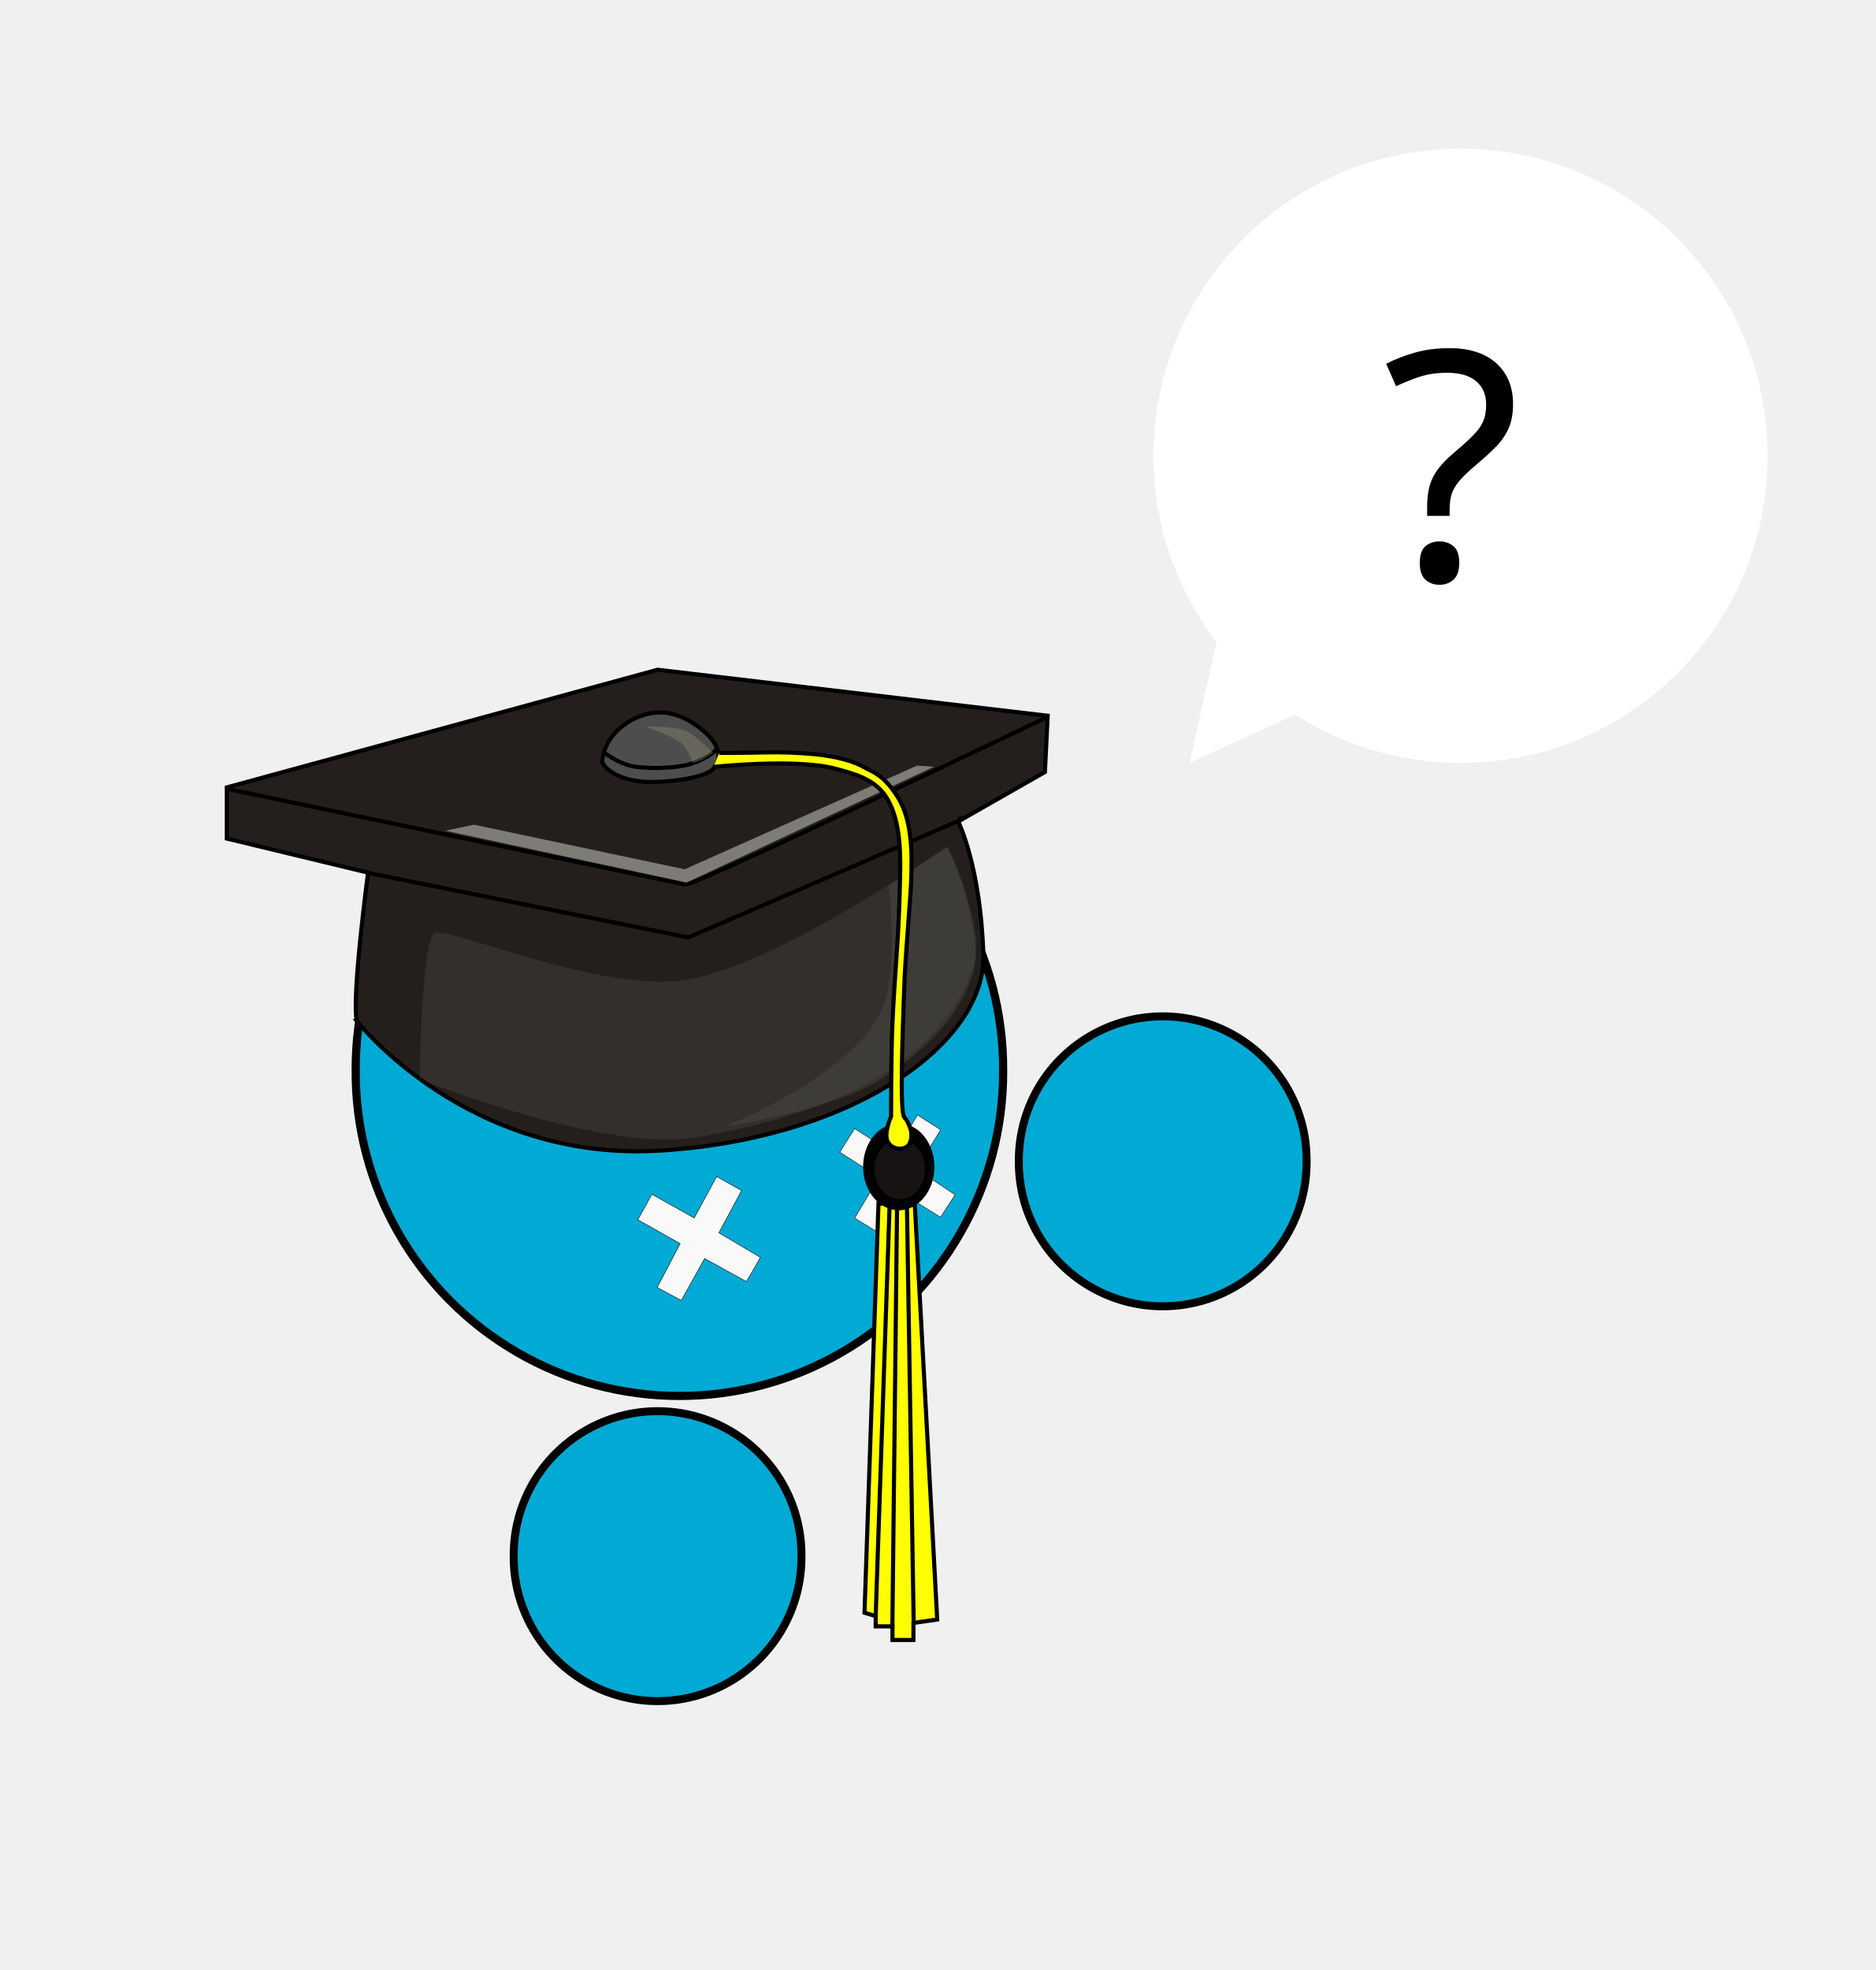
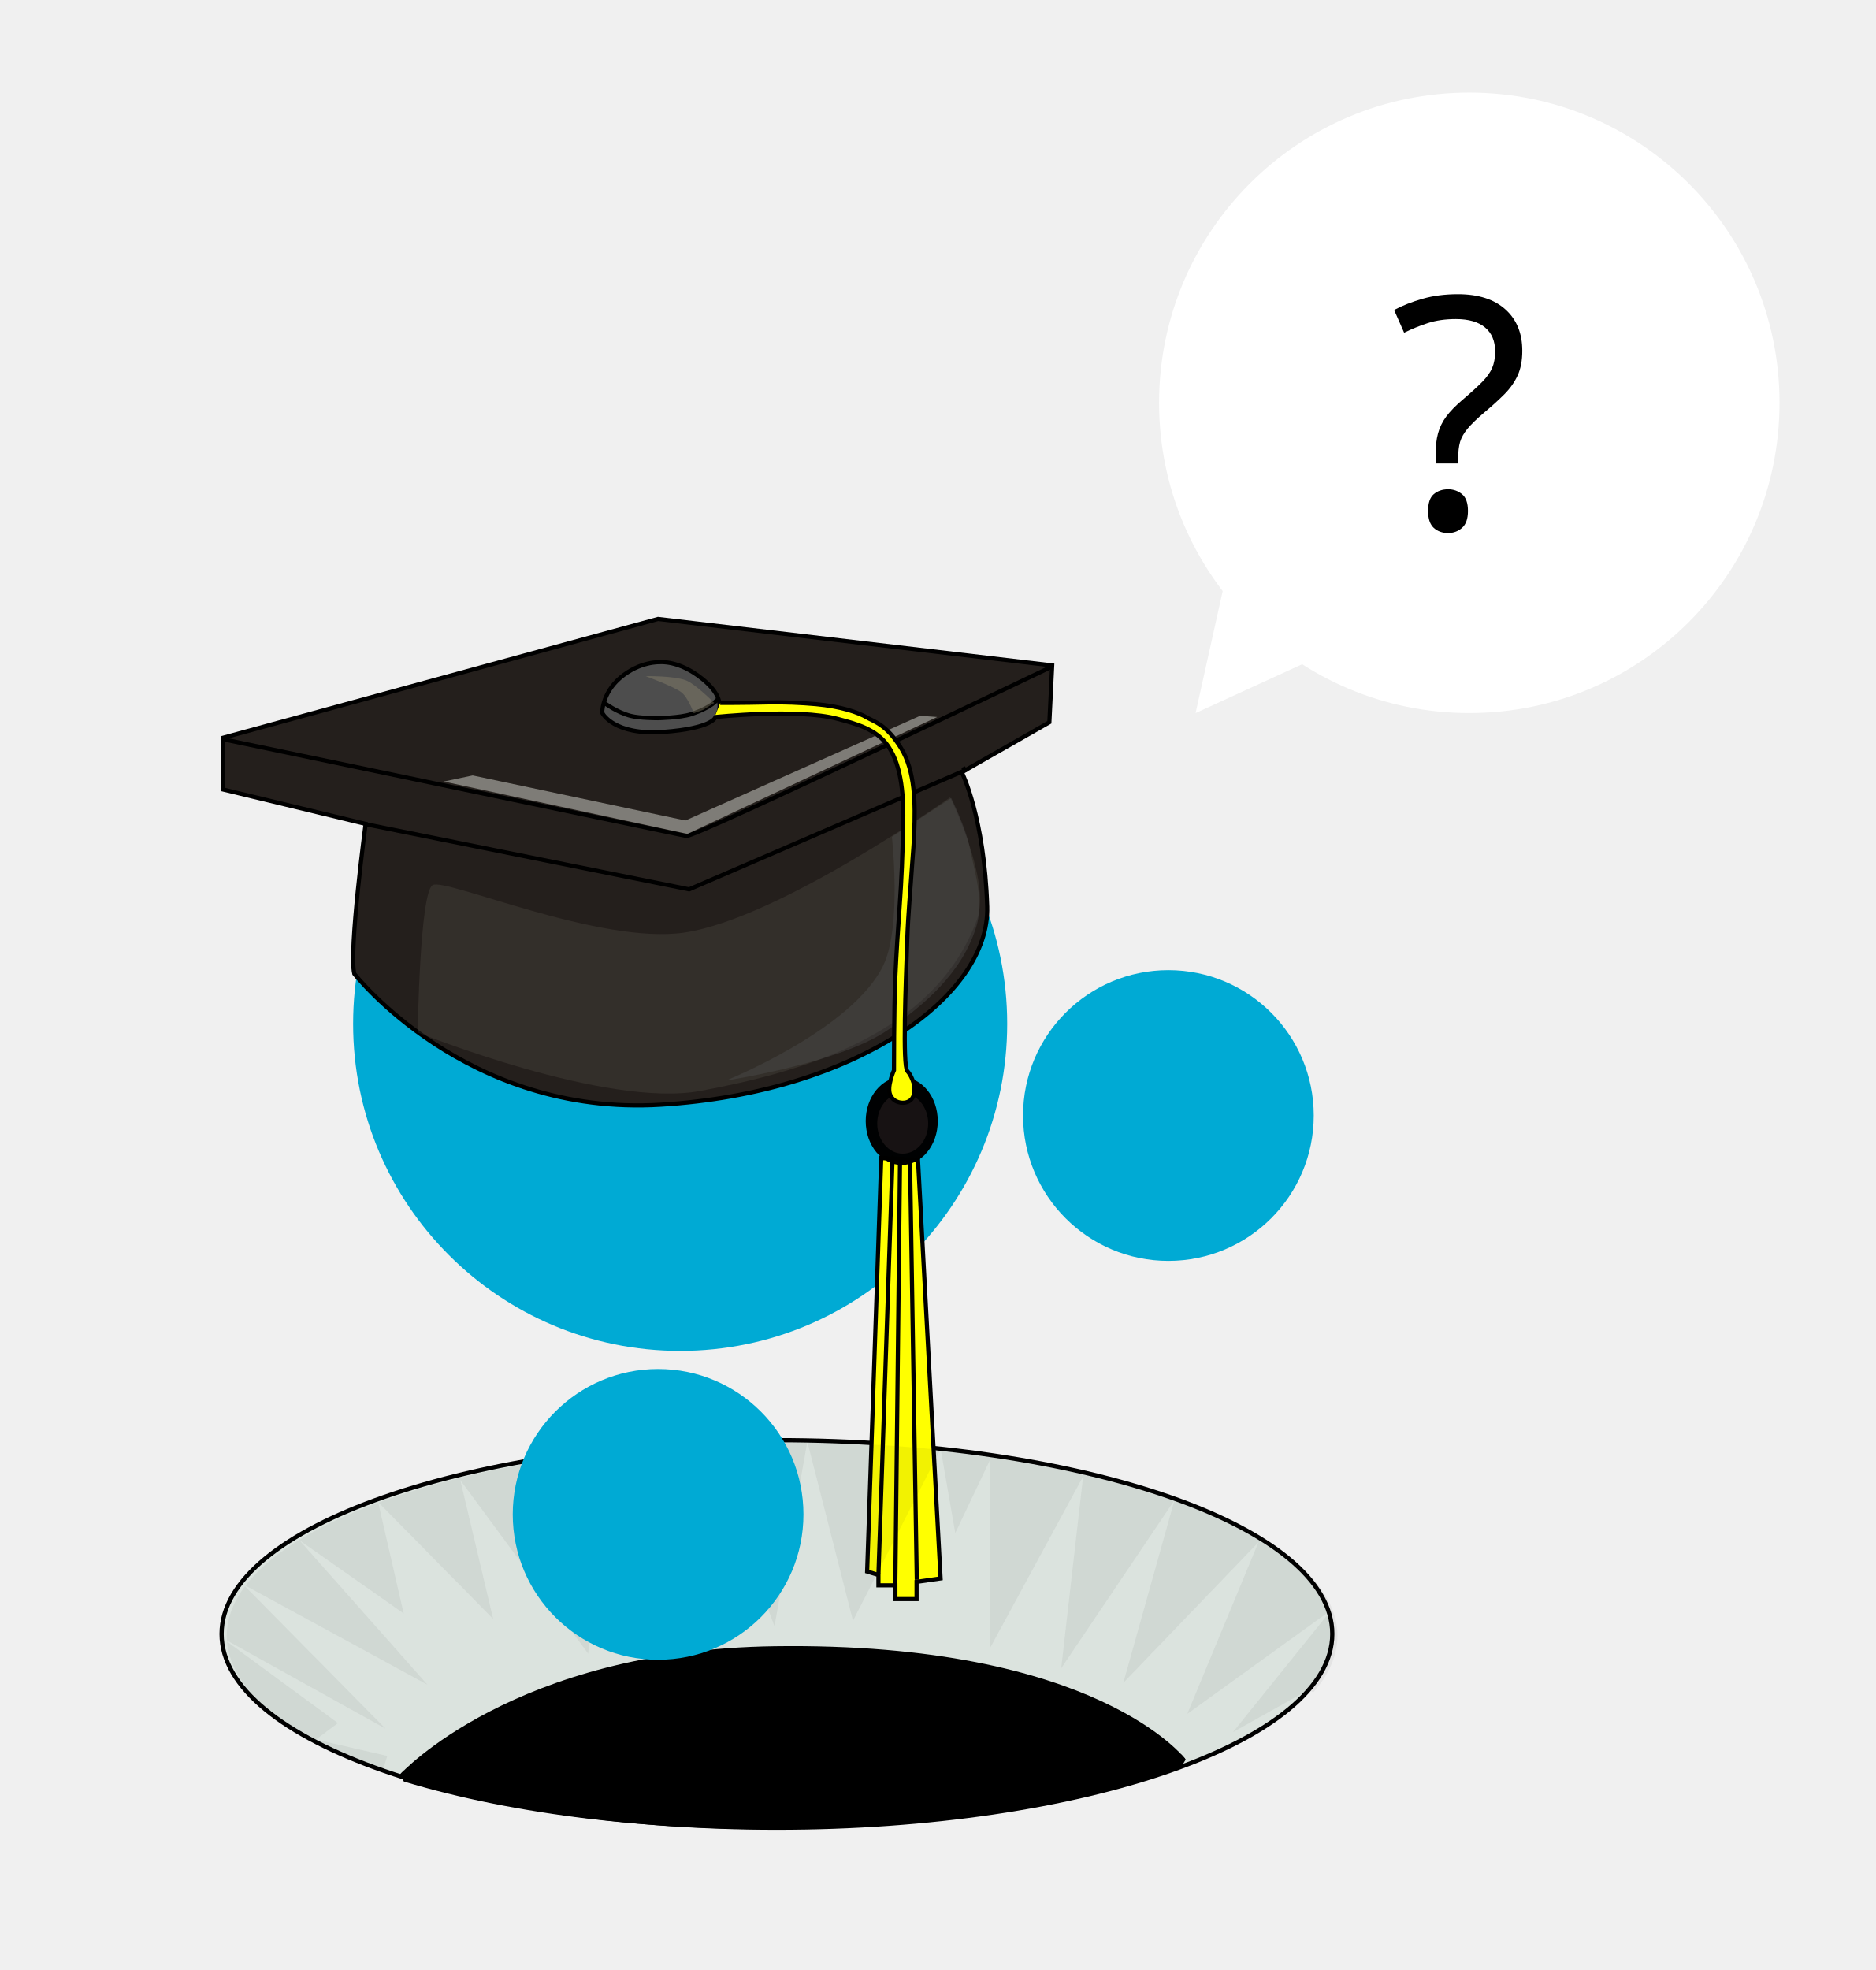
<svg xmlns="http://www.w3.org/2000/svg" version="1.1" width="219" height="230" id="svg3039">
-   <defs id="defs3043" />
-   <path d="m 120.647,140.445 a 39.596,39.596 0 1 1 -79.191,0 39.596,39.596 0 1 1 79.191,0 z" transform="matrix(0.9546515,0,0,0.9546515,1.956187,-9.087491)" id="path3873" style="fill:#00aad4;fill-opacity:1;stroke:#000000;stroke-opacity:1" />
-   <path d="m 99.791,142.212 2.621,1.609 2.865,-4.544 4.539,2.84 1.717,-2.619 -4.497,-3.011 2.803,-4.584 -2.701,-1.725 -2.769,4.496 -4.581,-2.911 -1.739,2.758 4.587,2.936 z" id="path3963-5" style="fill:#f9f9f9;stroke:#000000;stroke-width:0.054px;stroke-linecap:butt;stroke-linejoin:miter;stroke-opacity:1" />
-   <path d="m 41.669,119.204 c 0,0 12.9,16.524 35.434,15.13 22.534,-1.394 38.046,-12.542 37.72,-22.895 -0.327,-10.352 -2.939,-15.529 -2.939,-15.529 l 10.124,-5.773 0.327,-6.57 -45.557,-5.375 -50.293,13.737 0,5.973 16.492,3.982 c 0,0 -1.959,14.732 -1.306,17.32 z" id="path3049" style="fill:#241f1c;stroke:#000000;stroke-width:0.48px;stroke-linecap:butt;stroke-linejoin:miter;stroke-opacity:1" />
-   <path d="m 42.812,101.884 37.556,7.565 31.841,-13.737 -0.163,-0.398" id="path3819" style="fill:#241f1c;stroke:#000000;stroke-width:0.48px;stroke-linecap:butt;stroke-linejoin:miter;stroke-opacity:1" />
-   <path d="m 26.647,92.129 c 0,0 52.416,10.95 53.395,11.149 0.98,0.199 42.128,-19.51 42.128,-19.51 l 0,0" id="path3823" style="fill:none;stroke:#000000;stroke-width:0.48px;stroke-linecap:butt;stroke-linejoin:miter;stroke-opacity:1" />
-   <path d="m 102.576,140.506 4.246,0.199 2.613,48.377 -2.776,0.398 0,1.991 -2.449,0 0,-1.593 -1.959,0 0,-1.194 -1.306,-0.398 z" id="path3841" style="fill:#ffff00;stroke:#000000;stroke-width:0.48px;stroke-linecap:butt;stroke-linejoin:miter;stroke-opacity:1" />
-   <path d="m 102.254,188.521 1.628,-48.014 0.163,-0.199 0,0 0,0" id="path3843" style="fill:none;stroke:#000000;stroke-width:0.48px;stroke-linecap:butt;stroke-linejoin:miter;stroke-opacity:1" />
-   <path d="m 104.2,189.914 0.547,-49.219" id="path3845" style="fill:#ffff00;fill-opacity:1;stroke:#000000;stroke-width:0.48px;stroke-linecap:butt;stroke-linejoin:miter;stroke-opacity:1" />
-   <path d="m 106.682,189.241 -0.782,-48.361" id="path3847" style="fill:#ffff00;stroke:#000000;stroke-width:0.48px;stroke-linecap:butt;stroke-linejoin:miter;stroke-opacity:1" />
-   <path d="m 70.359,89.103 c 0,0 1.31,2.574 7.044,2.15 5.591,-0.413 5.976,-1.649 5.976,-1.649 0,0 1.867,-1.773 -1.493,-4.483 -2.716,-2.191 -4.913,-1.927 -4.913,-1.927 0,0 -2.264,-0.126 -4.529,1.769 -2.181,1.825 -2.185,4.23 -2.086,4.14 z" id="path3851" style="fill:#4d4d4d;stroke:#000000;stroke-width:0.48px;stroke-linecap:butt;stroke-linejoin:miter;stroke-opacity:1" />
-   <path d="m 70.59,87.906 c 0,0 1.374,1.065 3.013,1.492 1.059,0.276 3.164,0.268 3.164,0.268 0,0 2.558,-0.053 3.782,-0.449 2.539,-0.822 3.088,-1.733 3.088,-1.733" id="path3853" style="fill:none;stroke:#000000;stroke-width:0.48px;stroke-linecap:butt;stroke-linejoin:miter;stroke-opacity:1" />
-   <path d="m 48.999,125.985 c 0,0 0.231,-16.189 1.732,-17.034 1.501,-0.845 19.354,6.933 29.096,5.49 11.012,-1.631 30.713,-15.626 30.713,-15.626 0,0 4.736,9.636 3.118,14.077 -4.857,13.329 -20.157,17.649 -31.983,19.849 -10.921,2.032 -32.676,-6.757 -32.676,-6.757 z" id="path3859" style="opacity:0.076;fill:#f4eed7;stroke:none" />
-   <path d="m 84.614,131.547 c 0,0 13.018,-1.982 18.615,-5.773 4.189,-2.838 8.737,-6.65 10.369,-12.144 0.861,-2.9 -0.23,-6.203 -0.839,-9.197 -0.442,-2.168 -2.1,-5.536 -2.1,-5.536 l -6.858,4.479 c 0,0 1.172,10.329 -0.98,14.832 -3.565,7.459 -18.207,13.339 -18.207,13.339 z" id="path3857" style="opacity:0.413;fill:#4d4d4d;stroke:none" />
-   <path d="m 80.899,89.093 c 0,0 -0.651,-1.863 -1.466,-2.446 -0.994,-0.711 -4.086,-1.835 -4.086,-1.835 0,0 3.186,-0.075 4.657,0.485 1.101,0.419 3.262,2.601 3.262,2.601 l -1.265,0.796 z" id="path3861" style="opacity:0.394;fill:#918a6f;stroke:none" />
-   <path d="m 170.997,114.812 a 9.583,9.583 0 1 1 -19.167,0 9.583,9.583 0 1 1 19.167,0 z" transform="matrix(0.4344889,0,0,0.5297367,34.81128,75.40576)" id="path3829" style="fill:#000000;fill-opacity:0.992;stroke:none" />
-   <path d="m 162.369,116.196 a 6.776,6.577 0 1 1 -13.553,0 6.776,6.577 0 1 1 13.553,0 z" transform="matrix(0.4344889,0,0,0.5297367,37.45249,74.95514)" id="path3863" style="opacity:0.67;fill:#241c1c;fill-opacity:0.992;stroke:none" />
-   <path d="m 52.001,96.986 3.348,-0.704 24.593,5.209 27.134,-12.107 1.963,0.141 -28.866,13.514 z" id="path3867" style="opacity:0.473;fill:#e2e3db;stroke:none" />
-   <path d="m 83.308,89.541 c 0,0 9.579,-1.032 14.206,0.199 2.095,0.557 4.516,1.167 5.878,3.185 1.632,2.418 1.78,6.028 1.715,9.158 -0.07,3.323 -0.181,6.246 -0.408,9.357 -0.194,2.665 -0.382,5.538 -0.499,8.21 -0.159,3.645 -0.154,10.703 -0.154,10.703 0,0 -0.863,1.923 -0.422,2.866 0.431,0.922 1.378,0.954 1.795,0.856 0.913,-0.213 1.093,-1.083 0.961,-2.048 0,0 -0.286,-1.057 -0.783,-1.575 -0.572,-0.596 -0.189,-10.118 -0.014,-15.224 0.099,-2.891 0.378,-5.865 0.571,-8.773 0.081,-1.215 0.174,-1.974 0.235,-3.577 0.126,-3.307 0.121,-7.077 -1.526,-9.755 -1.697,-2.759 -3.12,-3.048 -3.913,-3.522 -1.006,-0.601 -3.046,-1.3 -5.938,-1.559 -1.717,-0.154 -3.762,-0.241 -5.542,-0.199 -3.049,0.072 -5.503,0.058 -5.503,0.058" id="path3855" style="fill:#ffff00;stroke:#000000;stroke-width:0.48px;stroke-linecap:butt;stroke-linejoin:miter;stroke-opacity:1" />
-   <path d="m 104.703,127.955 a 18.071,18.071 0 1 1 -36.141,0 18.071,18.071 0 1 1 36.141,0 z" transform="matrix(0.9296933,0,0,0.9296933,-3.758183,62.7232)" id="path3875" style="fill:#00aad4;fill-opacity:1;stroke:#000000;stroke-opacity:1" />
-   <path d="m 104.703,127.955 a 18.071,18.071 0 1 1 -36.141,0 18.071,18.071 0 1 1 36.141,0 z" transform="matrix(0.9296933,0,0,0.9296933,55.22456,16.62732)" id="path3875-5" style="fill:#00aad4;fill-opacity:1;stroke:#000000;stroke-opacity:1" />
-   <path d="m 76.731,150.311 2.822,1.523 2.72,-4.897 4.889,2.693 1.636,-2.826 -4.856,-2.874 2.652,-4.934 -2.912,-1.639 -2.622,4.841 -4.938,-2.765 -1.651,2.972 4.946,2.791 z" id="path3963" style="fill:#f9f9f9;stroke:#000000;stroke-width:0.057px;stroke-linecap:butt;stroke-linejoin:miter;stroke-opacity:1" />
-   <path d="m 199.183,63.137 a 38.333,38.333 0 1 1 -76.667,0 38.333,38.333 0 1 1 76.667,0 z" transform="matrix(0.9353709,0,0,0.9353709,20.09014,-5.837743)" id="path4131" style="fill:#ffffff;fill-opacity:1;stroke:none" />
-   <path d="m 143.125,70.092 -4.218,18.983 16.873,-7.734 z" id="path4133" style="fill:#ffffff;stroke:none" />
-   <text x="161.405" y="67.745" id="text4135" xml:space="preserve" style="font-size:37.415px;font-style:normal;font-weight:normal;line-height:125%;letter-spacing:0px;word-spacing:0px;fill:#000000;fill-opacity:1;stroke:none;font-family:Sans">
-     <tspan x="161.405" y="67.745" id="tspan4137" style="fill:#000000">?</tspan>
+   <defs id="defs3043">
+     <clipPath id="clipPath3787">
+       <path d="m 79.437,166.826 c 0,0 10.682,-11.723 35.318,-12.06 30.488,-0.417 38.764,10.681 38.764,10.681 l -9.82,16.367 c 0,0 -68.052,-5.168 -63.744,-5.168 4.307,0 -0.517,-9.82 -0.517,-9.82 z" id="path3789" style="fill:none;stroke:#000000;stroke-width:1px;stroke-linecap:butt;stroke-linejoin:miter;stroke-opacity:1" />
+     </clipPath>
+     <clipPath id="clipPath3842">
+       <path d="m 163.855,158.385 -7.064,3.962 9.303,-11.543 -13.61,9.82 6.719,-16.195 -12.749,13.266 4.824,-17.228 -10.682,15.85 2.067,-18.09 -8.786,16.195 0,-17.745 -3.273,6.891 -1.378,-7.925 -8.27,16.195 -4.307,-16.884 -3.101,17.401 -6.202,-16.711 -1.895,16.195 -7.753,-16.195 -1.723,19.296 -12.06,-16.367 3.101,13.093 -10.854,-11.026 2.412,10.509 -9.82,-6.891 12.06,13.61 -17.401,-9.476 13.438,13.61 -15.505,-8.614 11.026,8.097 -2.067,1.551 6.719,1.551 -0.517,1.723 0,0 -11.198,-1.034 -8.097,-20.157 24.981,-10.165 37.213,-2.929 c 0,0 49.79,8.442 50.651,9.82 0.861,1.378 0,18.779 0,18.779 z" id="path3844" style="fill:#000000;stroke:#000000;stroke-width:1px;stroke-linecap:butt;stroke-linejoin:miter;stroke-opacity:1" />
+     </clipPath>
+   </defs>
+   <path d="m 166.653,153.252 a 52.383,18.273 0 1 1 -104.767,0 52.383,18.273 0 1 1 104.767,0 z" transform="matrix(1.237906,0,0,1.237906,-50.73472,1.05221)" id="path3007" style="fill:#dbe3de;fill-opacity:1;stroke:#000000;stroke-width:0.4;stroke-miterlimit:4;stroke-opacity:1;stroke-dasharray:none" />
+   <path d="m 117.605,119.532 a 38.186,38.186 0 0 1 -76.373,0 38.186,38.186 0 1 1 76.373,0 z" id="path3873" style="fill:#00aad4;fill-opacity:1;stroke:none" />
+   <path d="m 41.371,113.689 c 0,0 13.032,16.693 35.796,15.285 22.764,-1.408 38.435,-12.671 38.105,-23.129 -0.33,-10.458 -2.969,-15.687 -2.969,-15.687 l 10.227,-5.832 0.33,-6.637 -46.023,-5.43 -50.807,13.877 0,6.034 16.661,4.022 c 0,0 -1.979,14.883 -1.32,17.497 z" id="path3049" style="fill:#241f1c;stroke:#000000;stroke-width:0.485px;stroke-linecap:butt;stroke-linejoin:miter;stroke-opacity:1" />
+   <path d="m 42.525,96.192 37.94,7.643 32.167,-13.877 -0.165,-0.402" id="path3819" style="fill:#241f1c;stroke:#000000;stroke-width:0.485px;stroke-linecap:butt;stroke-linejoin:miter;stroke-opacity:1" />
+   <path d="m 26.195,86.337 c 0,0 52.951,11.062 53.941,11.263 0.99,0.201 42.559,-19.71 42.559,-19.71 l 0,0" id="path3823" style="fill:none;stroke:#000000;stroke-width:0.485px;stroke-linecap:butt;stroke-linejoin:miter;stroke-opacity:1" />
+   <path d="m 102.9,135.209 4.289,0.201 2.639,48.872 -2.804,0.402 0,2.011 -2.474,0 0,-1.609 -1.979,0 0,-1.207 -1.32,-0.402 z" id="path3841" style="fill:#ffff00;stroke:#000000;stroke-width:0.485px;stroke-linecap:butt;stroke-linejoin:miter;stroke-opacity:1" />
+   <path d="m 102.575,183.714 1.645,-48.505 0.165,-0.201 0,0 0,0" id="path3843" style="fill:none;stroke:#000000;stroke-width:0.485px;stroke-linecap:butt;stroke-linejoin:miter;stroke-opacity:1" />
+   <path d="m 104.54,185.122 0.552,-49.722" id="path3845" style="fill:#ffff00;fill-opacity:1;stroke:#000000;stroke-width:0.485px;stroke-linecap:butt;stroke-linejoin:miter;stroke-opacity:1" />
+   <path d="m 107.048,184.442 -0.79,-48.855" id="path3847" style="fill:#ffff00;stroke:#000000;stroke-width:0.485px;stroke-linecap:butt;stroke-linejoin:miter;stroke-opacity:1" />
+   <path d="m 70.354,83.28 c 0,0 1.323,2.6 7.116,2.172 5.648,-0.417 6.037,-1.666 6.037,-1.666 0,0 1.887,-1.791 -1.508,-4.529 -2.744,-2.213 -4.963,-1.947 -4.963,-1.947 0,0 -2.287,-0.128 -4.575,1.787 -2.203,1.843 -2.207,4.274 -2.108,4.182 z" id="path3851" style="fill:#4d4d4d;stroke:#000000;stroke-width:0.485px;stroke-linecap:butt;stroke-linejoin:miter;stroke-opacity:1" />
+   <path d="m 70.587,82.071 c 0,0 1.388,1.076 3.044,1.507 1.07,0.279 3.197,0.271 3.197,0.271 0,0 2.584,-0.053 3.821,-0.454 2.565,-0.83 3.12,-1.751 3.12,-1.751" id="path3853" style="fill:none;stroke:#000000;stroke-width:0.485px;stroke-linecap:butt;stroke-linejoin:miter;stroke-opacity:1" />
+   <path d="m 48.775,120.539 c 0,0 0.233,-16.354 1.75,-17.208 1.516,-0.853 19.552,7.004 29.394,5.546 11.125,-1.648 31.027,-15.786 31.027,-15.786 0,0 4.785,9.734 3.149,14.221 -4.907,13.465 -20.363,17.83 -32.31,20.052 -11.033,2.052 -33.01,-6.826 -33.01,-6.826 z" id="path3859" style="opacity:0.076;fill:#f4eed7;stroke:none" />
+   <path d="m 84.755,126.158 c 0,0 13.151,-2.002 18.805,-5.832 4.232,-2.867 8.827,-6.718 10.475,-12.268 0.87,-2.93 -0.232,-6.266 -0.848,-9.291 -0.446,-2.19 -2.121,-5.592 -2.121,-5.592 l -6.928,4.525 c 0,0 1.184,10.435 -0.99,14.983 -3.601,7.535 -18.393,13.475 -18.393,13.475 z" id="path3857" style="opacity:0.413;fill:#4d4d4d;stroke:none" />
+   <path d="m 81.002,83.27 c 0,0 -0.658,-1.882 -1.481,-2.471 -1.005,-0.718 -4.127,-1.853 -4.127,-1.853 0,0 3.219,-0.076 4.705,0.49 1.112,0.423 3.296,2.628 3.296,2.628 l -1.278,0.804 z" id="path3861" style="opacity:0.394;fill:#918a6f;stroke:none" />
+   <path d="m 109.498,130.885 a 4.206,5.129 0 0 1 -8.413,0 4.206,5.129 0 1 1 8.413,0 z" id="path3829" style="fill:#000000;fill-opacity:0.992;stroke:none" />
+   <path d="m 108.379,131.17 a 2.974,3.52 0 1 1 -5.949,0 2.974,3.52 0 1 1 5.949,0 z" id="path3863" style="opacity:0.67;fill:#241c1c;fill-opacity:0.992;stroke:none" />
+   <path d="m 51.808,91.244 3.383,-0.711 24.845,5.262 27.411,-12.23 1.983,0.142 -29.161,13.652 z" id="path3867" style="opacity:0.473;fill:#e2e3db;stroke:none" />
+   <path d="m 83.435,83.722 c 0,0 9.677,-1.043 14.351,0.201 2.116,0.563 4.562,1.178 5.938,3.218 1.648,2.443 1.798,6.089 1.732,9.251 -0.07,3.357 -0.183,6.31 -0.412,9.453 -0.196,2.692 -0.386,5.595 -0.504,8.294 -0.161,3.683 -0.156,10.813 -0.156,10.813 0,0 -0.872,1.942 -0.427,2.895 0.435,0.931 1.392,0.963 1.813,0.865 0.922,-0.216 1.104,-1.094 0.971,-2.069 0,0 -0.289,-1.068 -0.791,-1.591 -0.578,-0.602 -0.191,-10.221 -0.014,-15.38 0.1,-2.92 0.382,-5.925 0.577,-8.862 0.082,-1.228 0.176,-1.994 0.237,-3.613 0.127,-3.341 0.122,-7.149 -1.542,-9.855 -1.715,-2.787 -3.152,-3.079 -3.953,-3.558 -1.016,-0.607 -3.077,-1.313 -5.998,-1.575 -1.735,-0.156 -3.801,-0.244 -5.599,-0.201 -3.08,0.073 -5.559,0.058 -5.559,0.058" id="path3855" style="fill:#ffff00;stroke:#000000;stroke-width:0.485px;stroke-linecap:butt;stroke-linejoin:miter;stroke-opacity:1" />
+   <path d="m 153.401,130.238 a 16.972,16.972 0 0 1 -33.944,0 16.972,16.972 0 1 1 33.944,0 z" id="path3875-5" style="fill:#00aad4;fill-opacity:1;stroke:none" />
+   <path d="m 207.785,47.029 a 36.222,36.222 0 1 1 -72.445,0 36.222,36.222 0 1 1 72.445,0 z" id="path4131" style="fill:#ffffff;fill-opacity:1;stroke:none" />
+   <path d="m 143.864,64.075 -4.261,19.177 17.046,-7.813 z" id="path4133" style="fill:#ffffff;stroke:none" />
+   <text x="162.33" y="61.703" id="text4135" xml:space="preserve" style="font-size:37.797px;font-style:normal;font-weight:normal;line-height:125%;letter-spacing:0px;word-spacing:0px;fill:#000000;fill-opacity:1;stroke:none;font-family:Sans">
+     <tspan x="162.33" y="61.703" id="tspan4137" style="fill:#000000">?</tspan>
  </text>
+   <path d="m 166.653,153.252 a 52.383,18.273 0 1 1 -104.767,0 52.383,18.273 0 1 1 104.767,0 z" transform="matrix(1.237906,0,0,1.237906,-51.5878,0.6138652)" clip-path="url(#clipPath3787)" id="path3007-7" style="fill:#000000;fill-opacity:1;stroke:#000000;stroke-opacity:1" />
+   <path d="m 166.653,153.252 a 52.383,18.273 0 1 1 -104.767,0 52.383,18.273 0 1 1 104.767,0 z" transform="matrix(1.237906,0,0,1.237906,-50.13151,1.264493)" clip-path="url(#clipPath3842)" id="path3007-0" style="opacity:0.057;fill:#1a1a1a;fill-opacity:1;stroke:none" />
+   <path d="m 93.815,176.805 a 16.972,16.972 0 0 1 -33.944,0 16.972,16.972 0 1 1 33.944,0 z" id="path3875" style="fill:#00aad4;fill-opacity:1;stroke:none" />
</svg>
